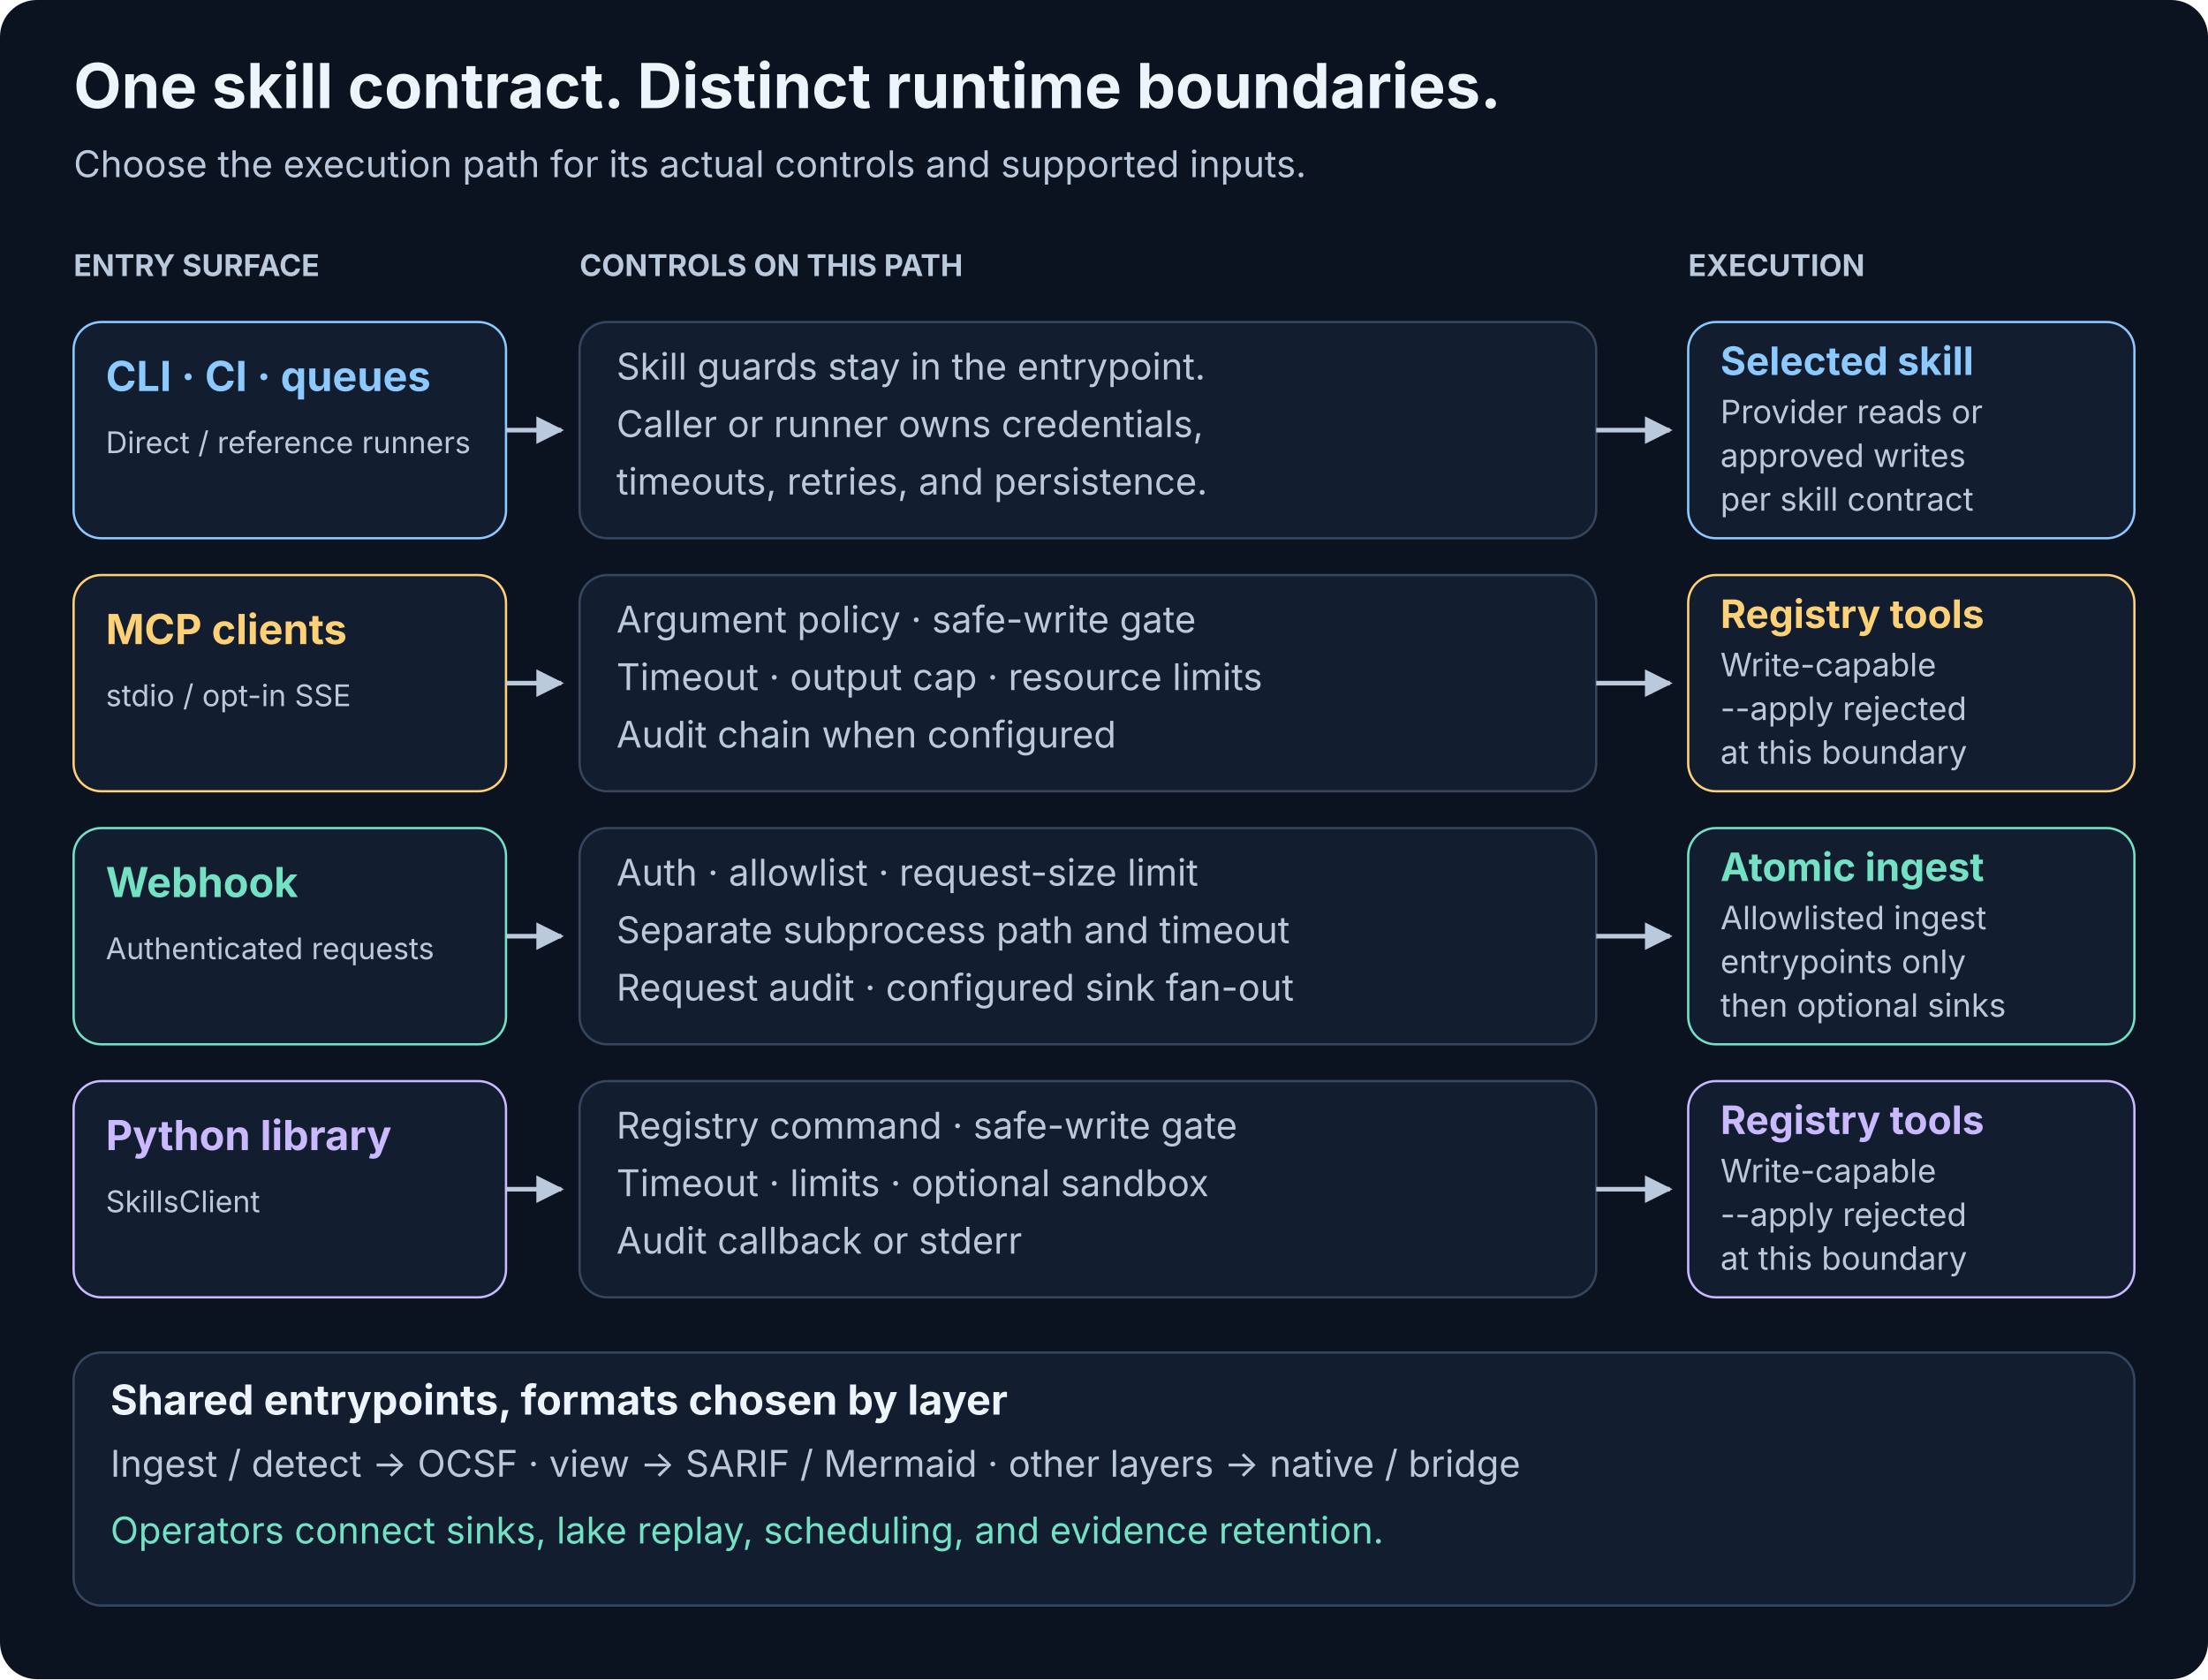
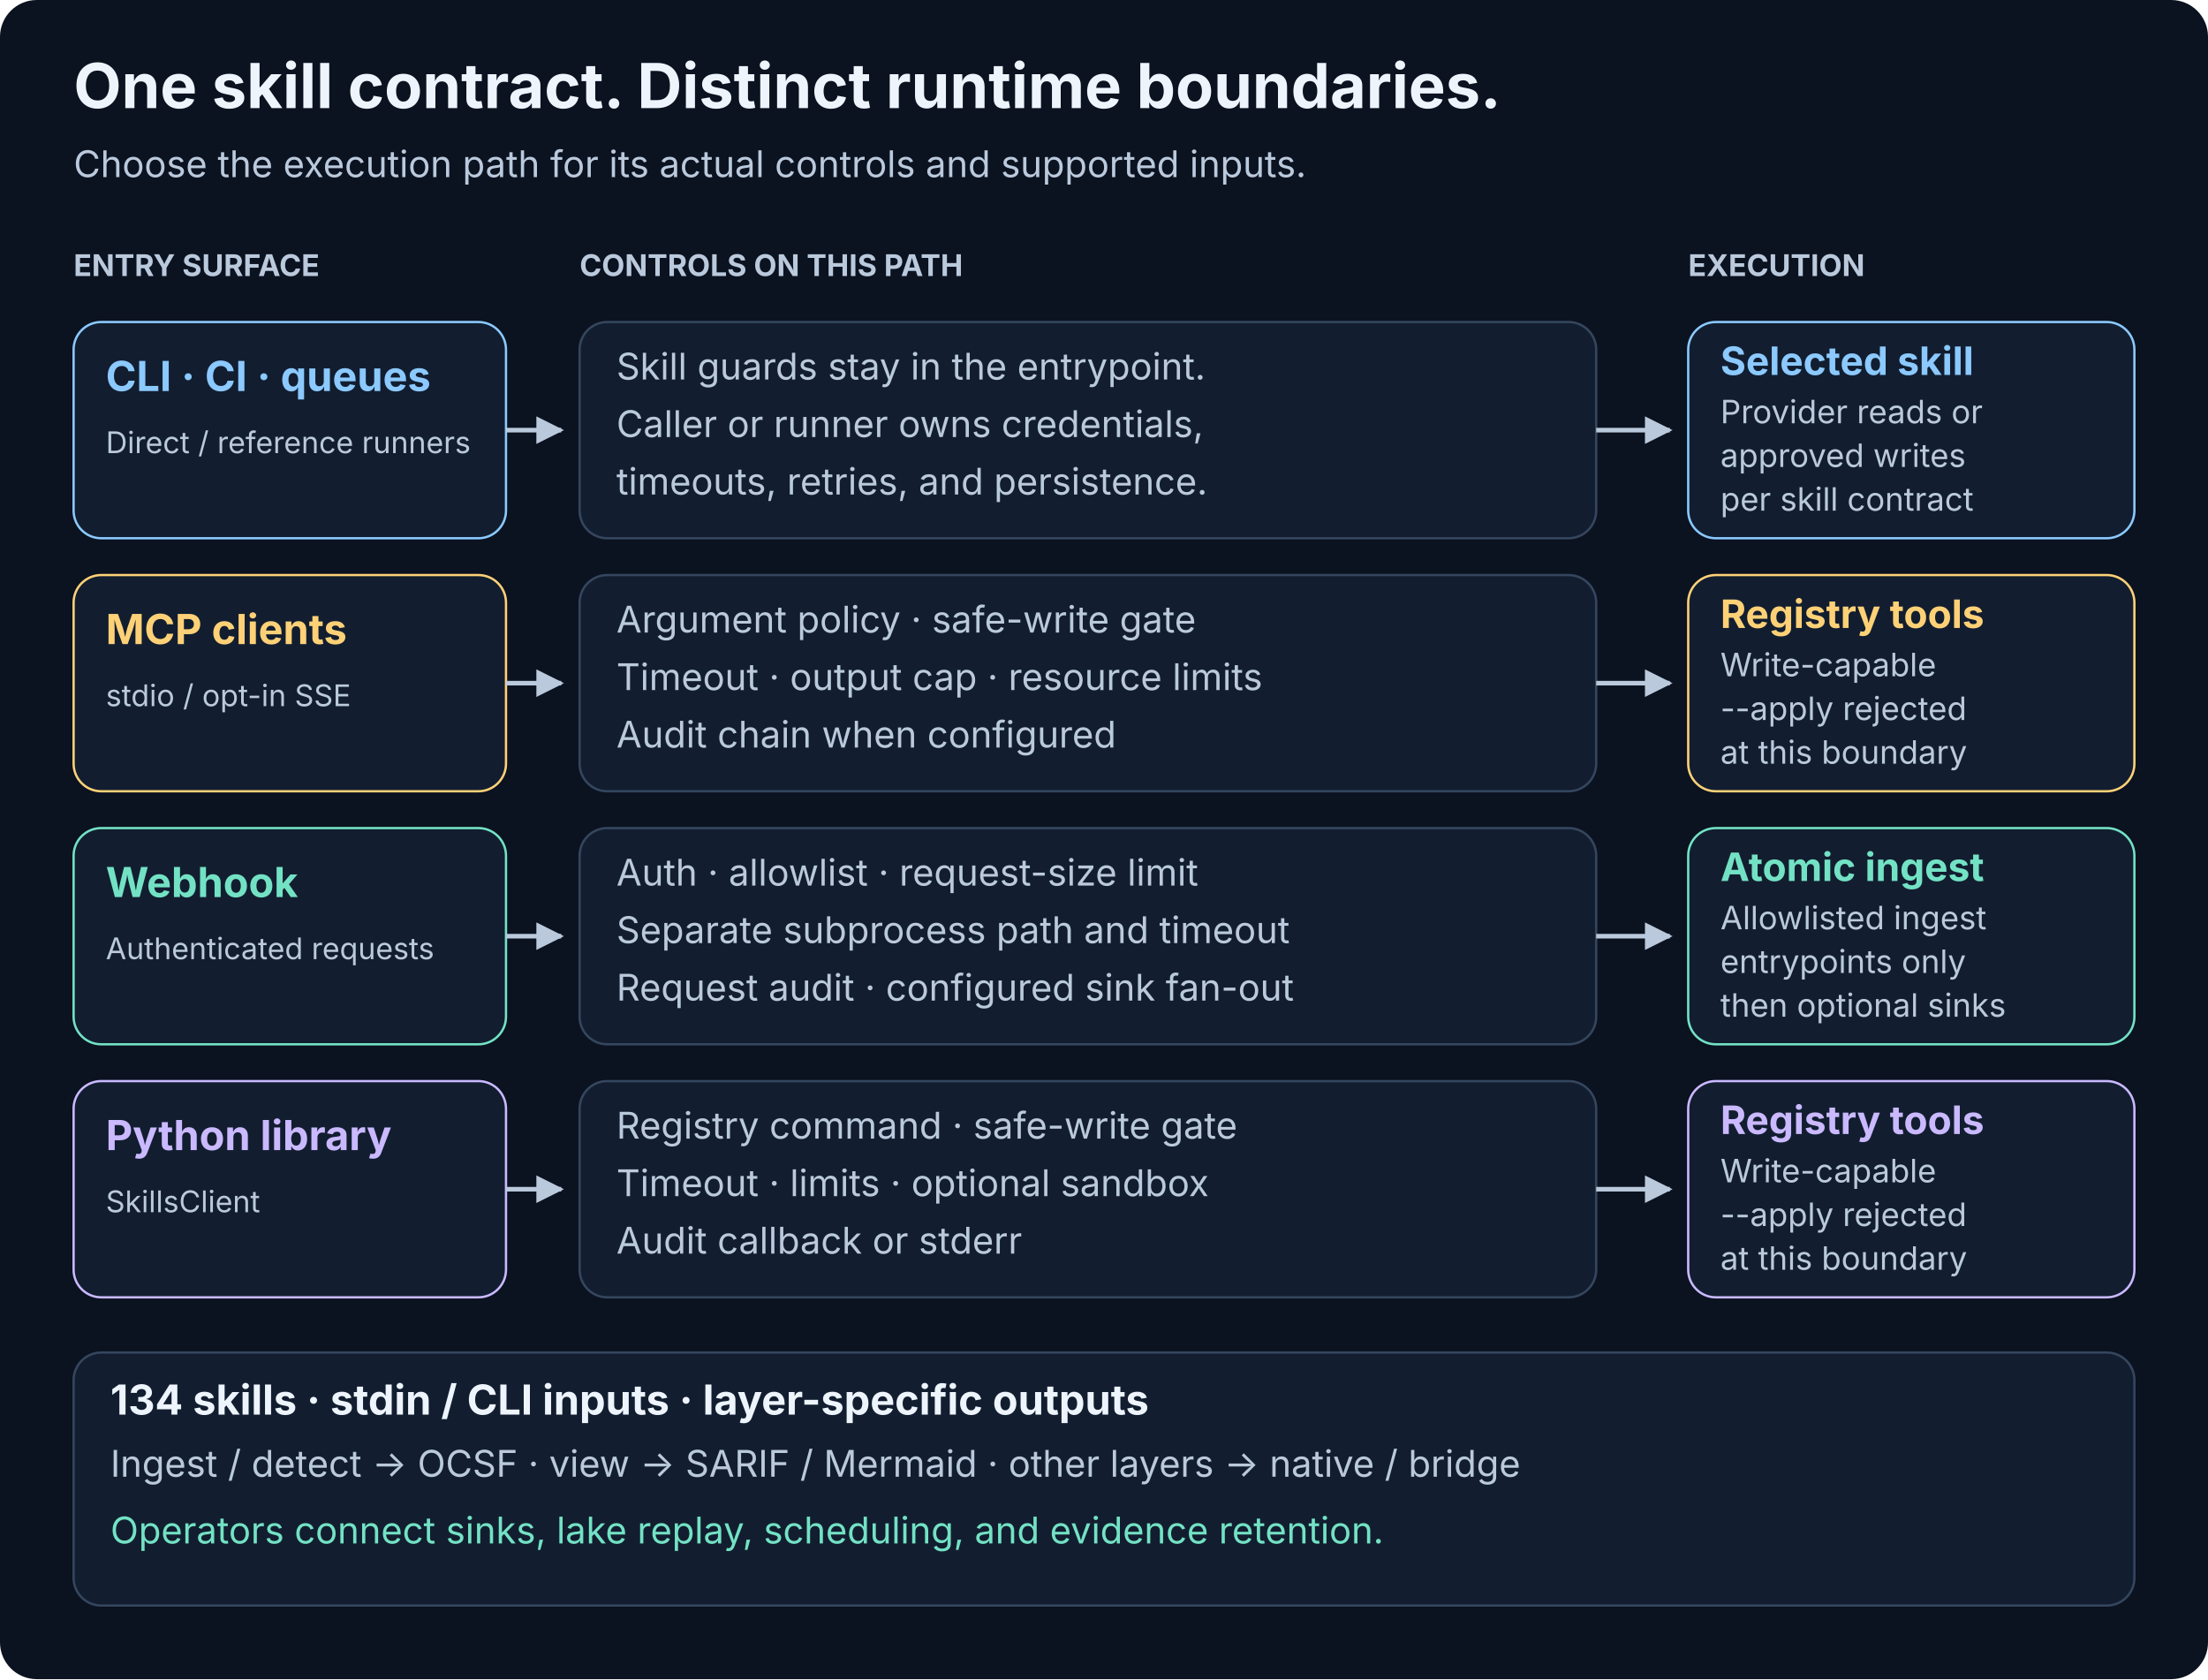
<svg xmlns="http://www.w3.org/2000/svg" width="960" height="730" viewBox="0 0 960 730" role="img" aria-labelledby="title desc">
  <defs>
    <marker id="arrow" viewBox="0 0 10 10" refX="9" refY="5" markerWidth="6" markerHeight="6" orient="auto-start-reverse">
      <path d="M0 0L10 5L0 10z" fill="#bac9dc" />
    </marker>
  </defs>
  <rect width="960" height="730" rx="16" fill="#0b1220" />
  <g font-family="Inter, Segoe UI, Arial, sans-serif">
    <text x="32" y="47" font-size="27" font-weight="700" fill="#edf4fc">One skill contract. Distinct runtime boundaries.</text>
    <text x="32" y="77" font-size="16" font-weight="400" fill="#bac9dc">Choose the execution path for its actual controls and supported inputs.</text>
    <text x="32" y="120" font-size="13" font-weight="700" fill="#bac9dc">ENTRY SURFACE</text>
    <text x="252" y="120" font-size="13" font-weight="700" fill="#bac9dc">CONTROLS ON THIS PATH</text>
    <text x="734" y="120" font-size="13" font-weight="700" fill="#bac9dc">EXECUTION</text>
    <rect x="32" y="140" width="188" height="94" rx="12" fill="#121e30" stroke="#8bc9ff" />
    <text x="46" y="170" font-size="18" font-weight="700" fill="#8bc9ff">CLI · CI · queues</text>
    <text x="46" y="197" font-size="13" font-weight="400" fill="#bac9dc">Direct / reference runners</text>
    <path d="M220 187H244" fill="none" stroke="#bac9dc" stroke-width="2" marker-end="url(#arrow)" />
    <rect x="252" y="140" width="442" height="94" rx="12" fill="#121e30" stroke="#35465e" />
    <text x="268" y="165" font-size="16" font-weight="400" fill="#bac9dc">Skill guards stay in the entrypoint.</text>
    <text x="268" y="190" font-size="16" font-weight="400" fill="#bac9dc">Caller or runner owns credentials,</text>
    <text x="268" y="215" font-size="16" font-weight="400" fill="#bac9dc">timeouts, retries, and persistence.</text>
    <path d="M694 187H726" fill="none" stroke="#bac9dc" stroke-width="2" marker-end="url(#arrow)" />
    <rect x="734" y="140" width="194" height="94" rx="12" fill="#121e30" stroke="#8bc9ff" />
    <text x="748" y="163" font-size="17" font-weight="700" fill="#8bc9ff">Selected skill</text>
    <text x="748" y="184" font-size="14" font-weight="400" fill="#bac9dc">Provider reads or</text>
    <text x="748" y="203" font-size="14" font-weight="400" fill="#bac9dc">approved writes</text>
    <text x="748" y="222" font-size="14" font-weight="400" fill="#bac9dc">per skill contract</text>
    <rect x="32" y="250" width="188" height="94" rx="12" fill="#121e30" stroke="#ffd177" />
    <text x="46" y="280" font-size="18" font-weight="700" fill="#ffd177">MCP clients</text>
    <text x="46" y="307" font-size="13" font-weight="400" fill="#bac9dc">stdio / opt-in SSE</text>
    <path d="M220 297H244" fill="none" stroke="#bac9dc" stroke-width="2" marker-end="url(#arrow)" />
    <rect x="252" y="250" width="442" height="94" rx="12" fill="#121e30" stroke="#35465e" />
    <text x="268" y="275" font-size="16" font-weight="400" fill="#bac9dc">Argument policy · safe-write gate</text>
    <text x="268" y="300" font-size="16" font-weight="400" fill="#bac9dc">Timeout · output cap · resource limits</text>
    <text x="268" y="325" font-size="16" font-weight="400" fill="#bac9dc">Audit chain when configured</text>
    <path d="M694 297H726" fill="none" stroke="#bac9dc" stroke-width="2" marker-end="url(#arrow)" />
    <rect x="734" y="250" width="194" height="94" rx="12" fill="#121e30" stroke="#ffd177" />
    <text x="748" y="273" font-size="17" font-weight="700" fill="#ffd177">Registry tools</text>
    <text x="748" y="294" font-size="14" font-weight="400" fill="#bac9dc">Write-capable</text>
    <text x="748" y="313" font-size="14" font-weight="400" fill="#bac9dc">--apply rejected</text>
    <text x="748" y="332" font-size="14" font-weight="400" fill="#bac9dc">at this boundary</text>
    <rect x="32" y="360" width="188" height="94" rx="12" fill="#121e30" stroke="#73e2c4" />
    <text x="46" y="390" font-size="18" font-weight="700" fill="#73e2c4">Webhook</text>
    <text x="46" y="417" font-size="13" font-weight="400" fill="#bac9dc">Authenticated requests</text>
    <path d="M220 407H244" fill="none" stroke="#bac9dc" stroke-width="2" marker-end="url(#arrow)" />
    <rect x="252" y="360" width="442" height="94" rx="12" fill="#121e30" stroke="#35465e" />
    <text x="268" y="385" font-size="16" font-weight="400" fill="#bac9dc">Auth · allowlist · request-size limit</text>
    <text x="268" y="410" font-size="16" font-weight="400" fill="#bac9dc">Separate subprocess path and timeout</text>
    <text x="268" y="435" font-size="16" font-weight="400" fill="#bac9dc">Request audit · configured sink fan-out</text>
    <path d="M694 407H726" fill="none" stroke="#bac9dc" stroke-width="2" marker-end="url(#arrow)" />
    <rect x="734" y="360" width="194" height="94" rx="12" fill="#121e30" stroke="#73e2c4" />
    <text x="748" y="383" font-size="17" font-weight="700" fill="#73e2c4">Atomic ingest</text>
    <text x="748" y="404" font-size="14" font-weight="400" fill="#bac9dc">Allowlisted ingest</text>
    <text x="748" y="423" font-size="14" font-weight="400" fill="#bac9dc">entrypoints only</text>
    <text x="748" y="442" font-size="14" font-weight="400" fill="#bac9dc">then optional sinks</text>
    <rect x="32" y="470" width="188" height="94" rx="12" fill="#121e30" stroke="#cab9ff" />
    <text x="46" y="500" font-size="18" font-weight="700" fill="#cab9ff">Python library</text>
    <text x="46" y="527" font-size="13" font-weight="400" fill="#bac9dc">SkillsClient</text>
    <path d="M220 517H244" fill="none" stroke="#bac9dc" stroke-width="2" marker-end="url(#arrow)" />
    <rect x="252" y="470" width="442" height="94" rx="12" fill="#121e30" stroke="#35465e" />
    <text x="268" y="495" font-size="16" font-weight="400" fill="#bac9dc">Registry command · safe-write gate</text>
    <text x="268" y="520" font-size="16" font-weight="400" fill="#bac9dc">Timeout · limits · optional sandbox</text>
    <text x="268" y="545" font-size="16" font-weight="400" fill="#bac9dc">Audit callback or stderr</text>
    <path d="M694 517H726" fill="none" stroke="#bac9dc" stroke-width="2" marker-end="url(#arrow)" />
    <rect x="734" y="470" width="194" height="94" rx="12" fill="#121e30" stroke="#cab9ff" />
    <text x="748" y="493" font-size="17" font-weight="700" fill="#cab9ff">Registry tools</text>
    <text x="748" y="514" font-size="14" font-weight="400" fill="#bac9dc">Write-capable</text>
    <text x="748" y="533" font-size="14" font-weight="400" fill="#bac9dc">--apply rejected</text>
    <text x="748" y="552" font-size="14" font-weight="400" fill="#bac9dc">at this boundary</text>
    <rect x="32" y="588" width="896" height="110" rx="12" fill="#121e30" stroke="#35465e" />
-     <text x="48" y="615" font-size="18" font-weight="700" fill="#edf4fc">Shared entrypoints, formats chosen by layer</text>
+     <text x="48" y="615" font-size="18" font-weight="700" fill="#edf4fc">134 skills · stdin / CLI inputs · layer-specific outputs</text>
    <text x="48" y="642" font-size="16" font-weight="400" fill="#bac9dc">Ingest / detect → OCSF   ·   view → SARIF / Mermaid   ·   other layers → native / bridge</text>
    <text x="48" y="671" font-size="16" font-weight="400" fill="#73e2c4">Operators connect sinks, lake replay, scheduling, and evidence retention.</text>
  </g>
</svg>
